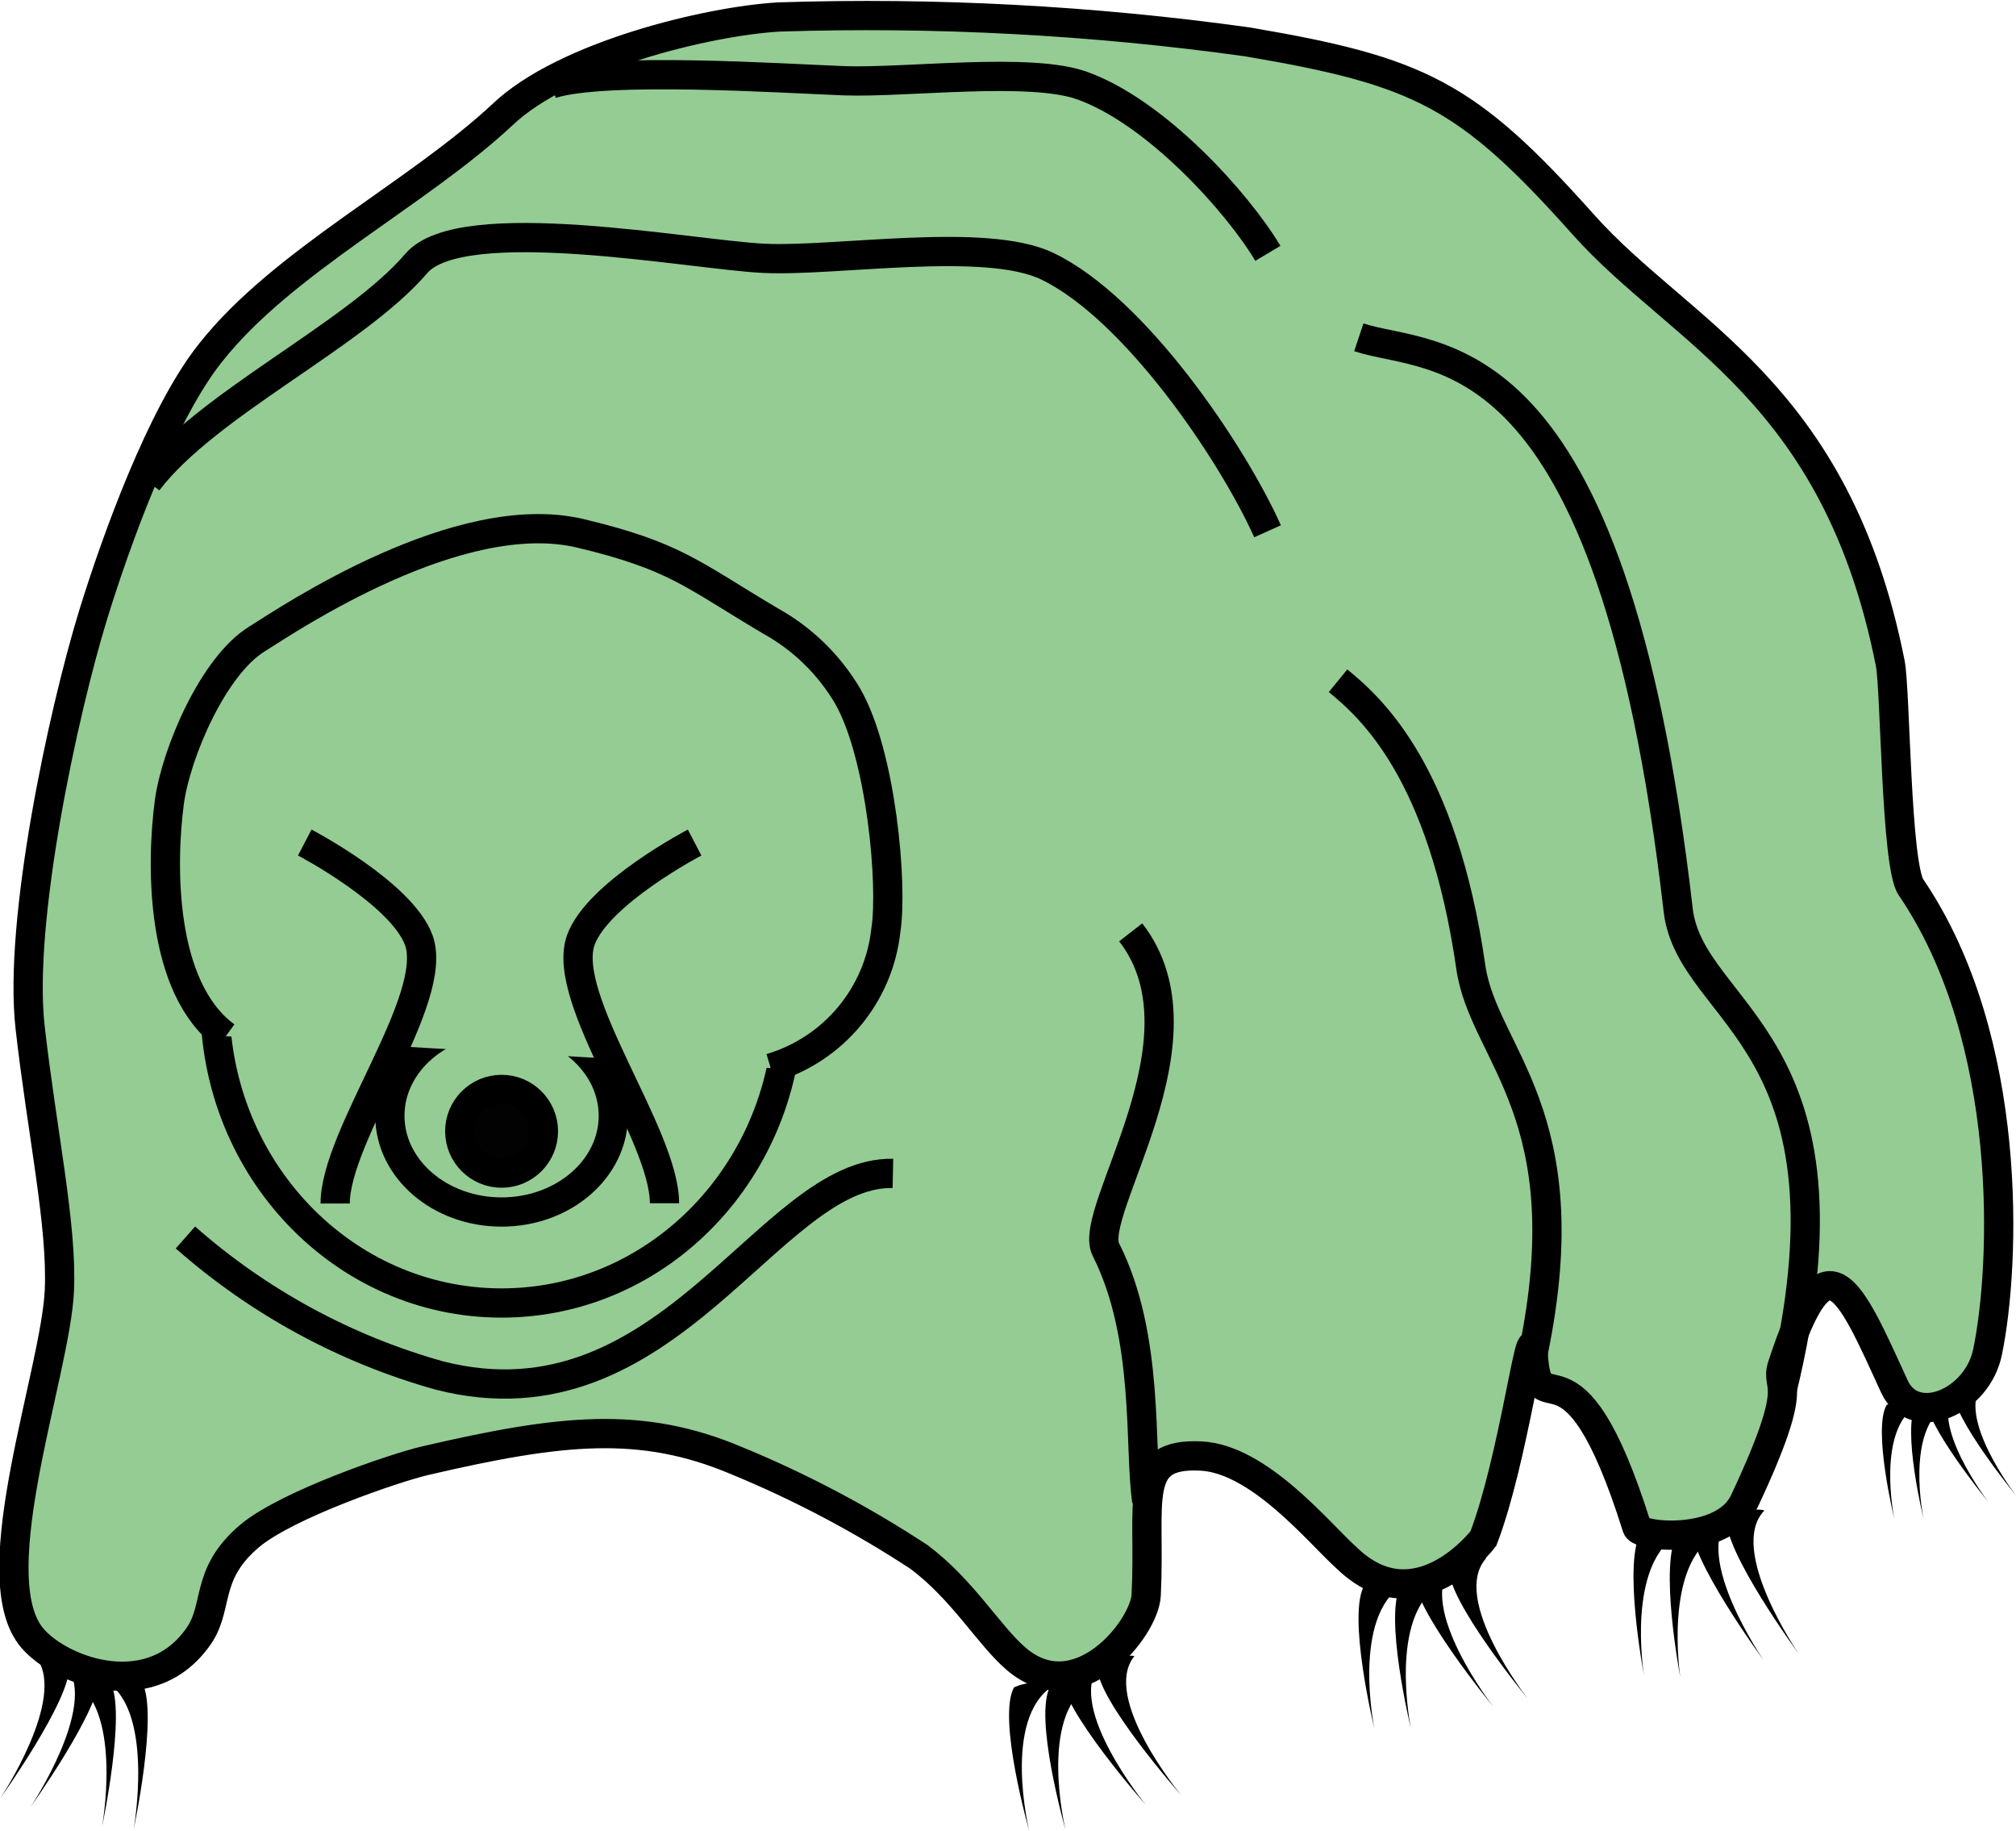
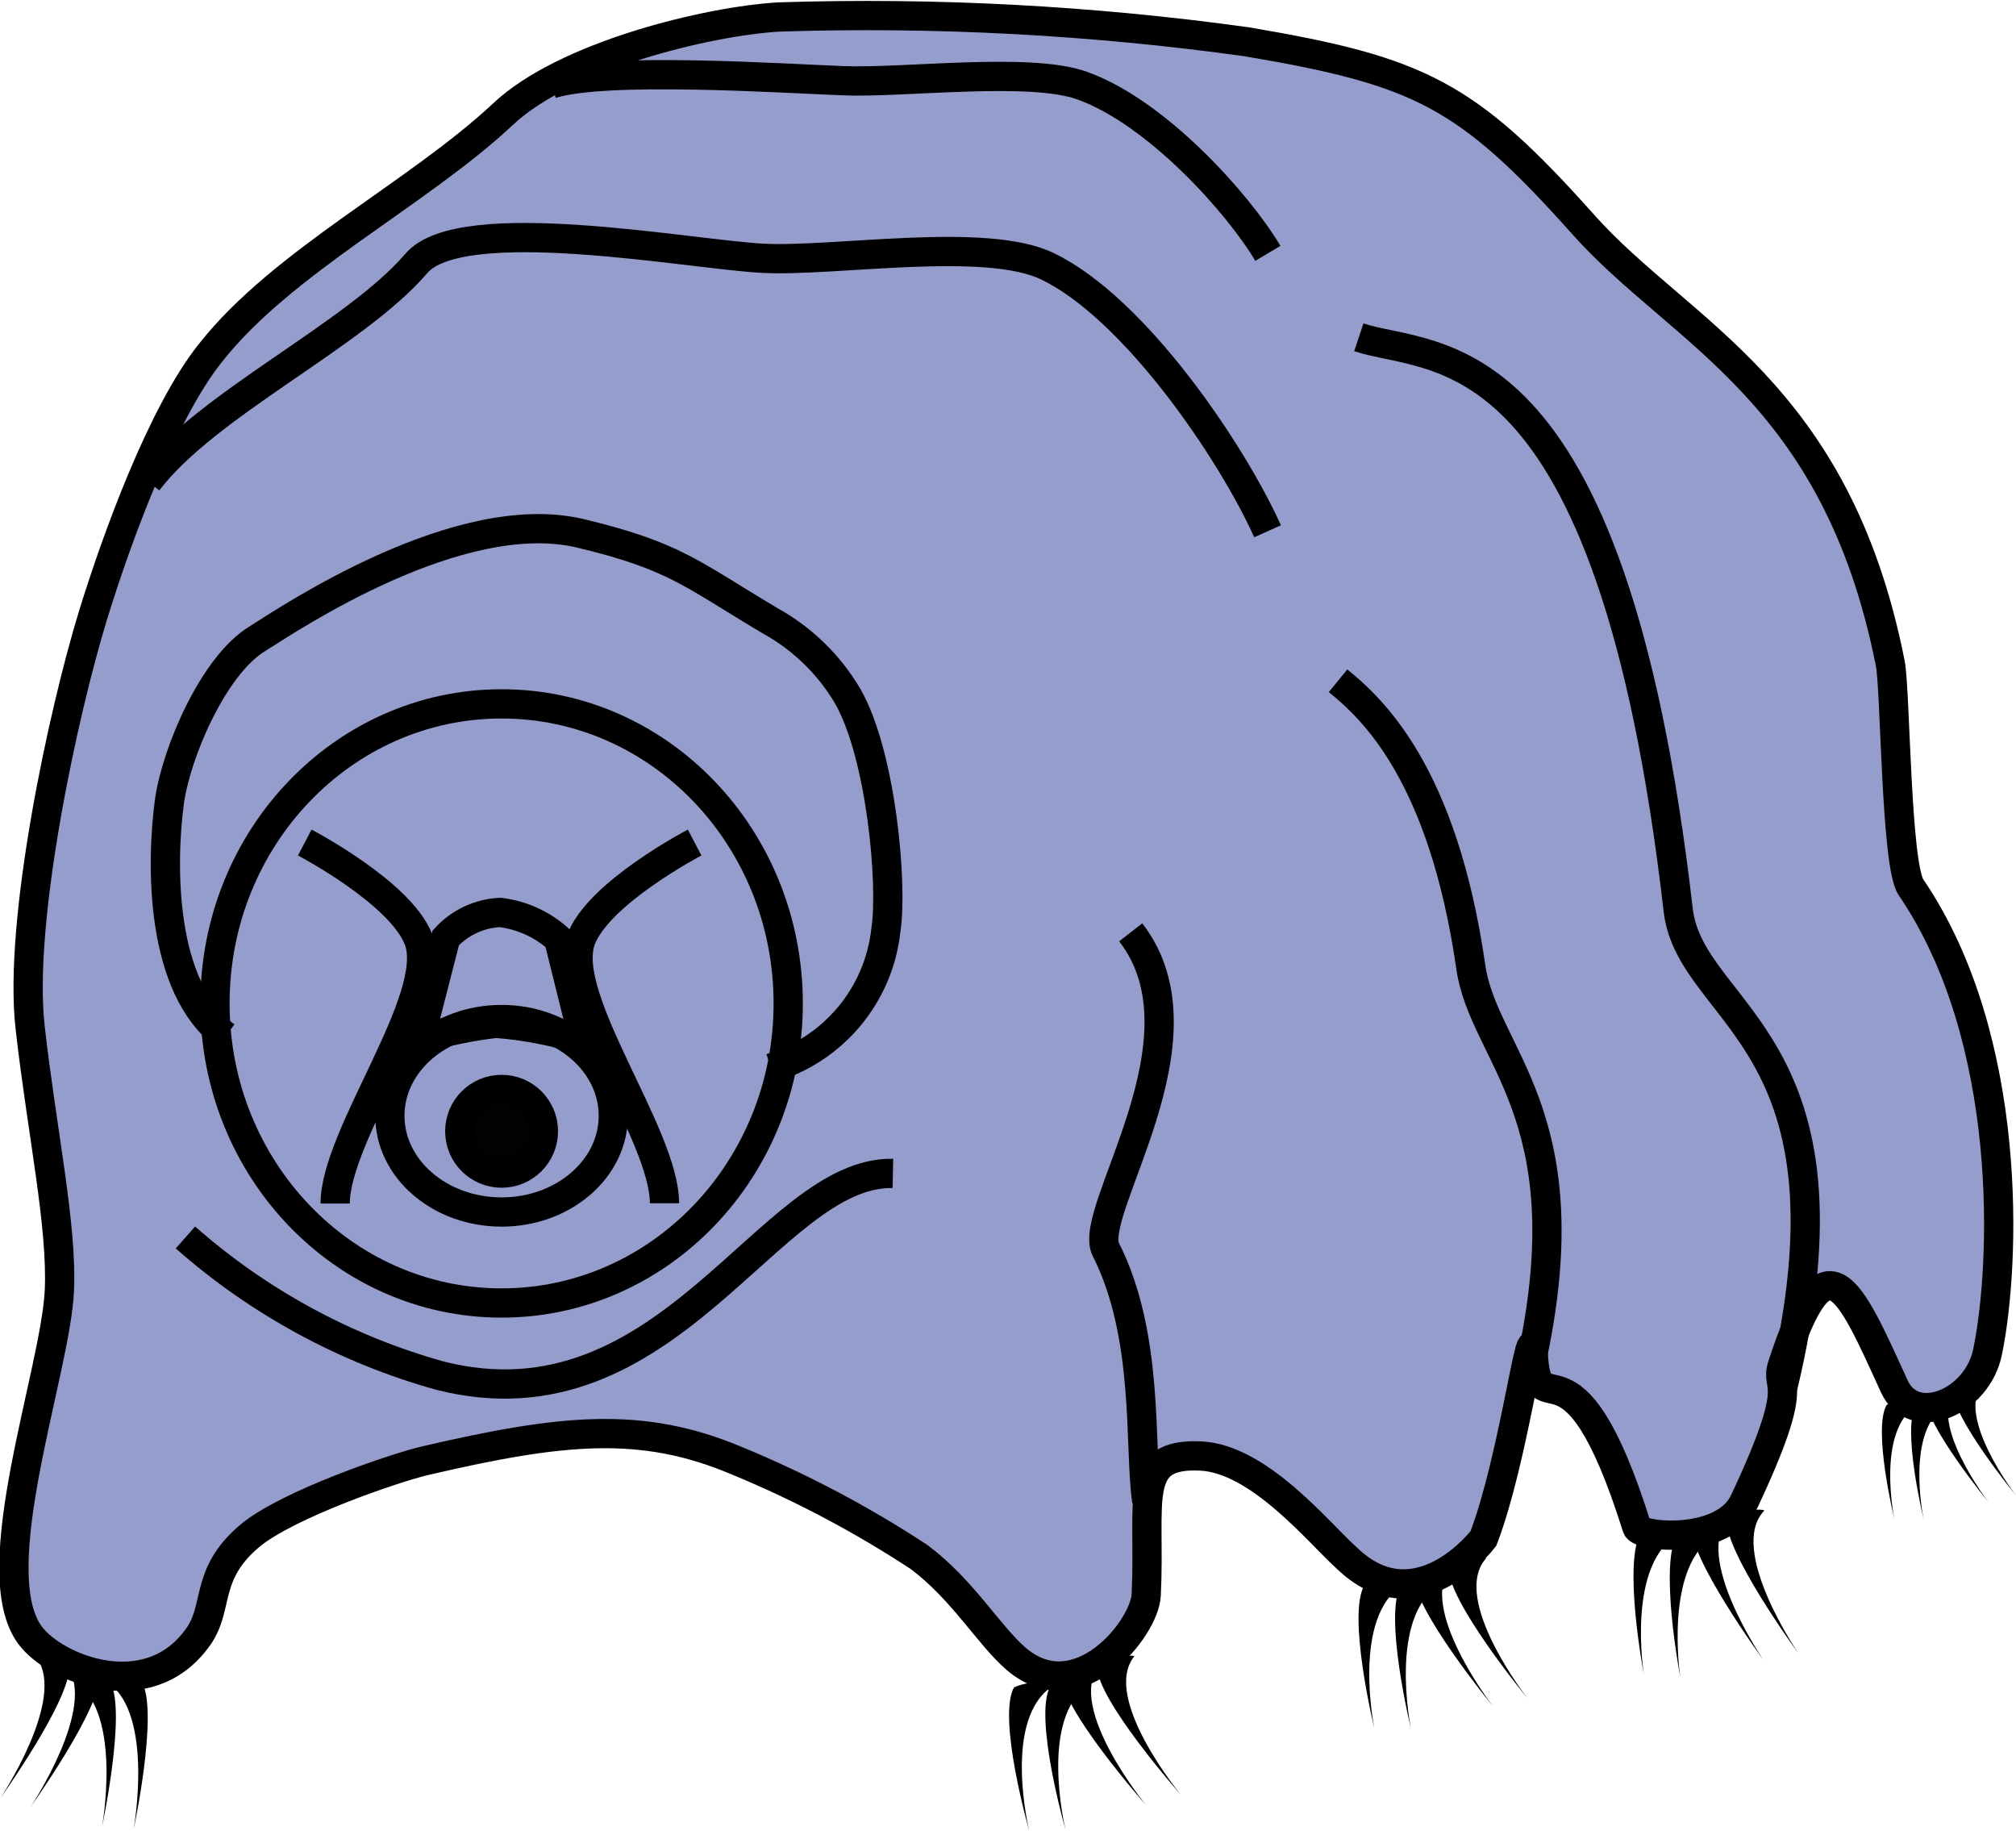
- <svg xmlns="http://www.w3.org/2000/svg" id="svg78" version="1.1" y="0px" x="0px" viewBox="0 0 68.93 62.57" data-name="Слой 1">
+ <svg xmlns="http://www.w3.org/2000/svg" data-name="Слой 1" viewBox="0 0 68.93 62.57" x="0px" y="0px" version="1.1" id="svg78">
  <defs id="defs4">
    <style id="style2">.cls-1{fill:none;}.cls-1,.cls-2{stroke:#000;stroke-miterlimit:10;}.cls-2{fill:#020202;}</style>
  </defs>
-   <path id="path8" transform="translate(-5.43 -9.47)" d="M7.93,33.59c4.85-3.26,7.37-7.72,10.14-9.15,1.82-.94,7.77-0.3,9.81-0.18s6.26-.75,8,0.27C38.36,26,41.1,30.9,42.1,33.59" class="cls-1" />
-   <path style="fill:#94cc94;fill-opacity:1" id="path10" transform="translate(-5.43 -9.47)" d="M46.48,59.24c-2.37-.11-1.7,1.54-1.86,4.75-0.05,1.14-2.33,4-4.45,2.18-0.94-.81-1.82-2.36-3.32-3.48a37.18,37.18,0,0,0-6.23-3.29c-3.27-1.38-6-1.08-10.65,0-1,.23-4.71,1.49-6,2.57-1.61,1.36-1,2.48-1.83,3.54-1.7,2.27-4.83,1-5.68-.14-1.64-2.2.87-9,1-11.78,0.1-2.25-.59-5.39-1-9S7.58,33.85,8.62,30.47c0.78-2.53,2.34-6.85,4-8.93,2.46-3.13,7.08-5.43,10-8.16,2.11-2,7-3.19,9.45-3.33a94.28,94.28,0,0,1,16,.85c5.89,1,7.51,1.78,11.49,6.24,3.34,3.75,8.65,5.67,10.5,15,0.18,0.89.19,6.91,0.71,7.66C74.31,45,74,52.73,73.39,55.67c-0.34,1.73-2.52,2.65-3.19,1.19-1.56-3.41-2.33-5.32-3.83-.71-0.28.86,0.71,0.37-1.3,4.64-0.7,1.5-3.56,1.23-3.67.89-2.27-7.24-3.41-3.12-3.55-6-0.06-1.29-.67,3.69-1.7,6.38,0,0-2.27,3-4.68.66C50.55,61.9,48.49,59.33,46.48,59.24Z" class="cls-1" />
-   <ellipse style="stroke:#000000" id="ellipse12" ry="10.24" rx="9.8" cy="34.3" cx="17.15" class="cls-1" />
-   <ellipse id="ellipse14" ry="3.29" rx="3.82" cy="38.14" cx="17.15" class="cls-1" />
-   <path id="path16" transform="translate(-5.43 -9.47)" d="M19.78,45l0.89-3.47a2.69,2.69,0,0,1,1.86-.87,3.64,3.64,0,0,1,2,.91l0.86,3.47a12.86,12.86,0,0,0-3-.59A13.92,13.92,0,0,0,19.78,45Z" class="cls-1" />
-   <circle id="circle18" r="1.43" cy="38.67" cx="17.15" class="cls-2" />
-   <path style="fill:#94cc94;fill-opacity:1" id="path20" transform="translate(-5.43 -9.47)" d="M13.15,44.89c-2.26-1.65-2.21-5.89-1.93-8,0.23-1.69,1.51-4.67,3-5.58,1.14-.72,6.91-4.59,11.05-3.61,3.26,0.78,3.81,1.4,6.51,3a7,7,0,0,1,2.63,2.56c1.15,2,1.55,6.44,1.31,8a5.54,5.54,0,0,1-3.94,4.72" class="cls-1" />
-   <path id="path22" transform="translate(-5.43 -9.47)" d="M11.77,51.77a22.17,22.17,0,0,0,8.69,4.72c7.84,2,11.26-7,15.5-6.91" class="cls-1" />
-   <path id="path24" transform="translate(-5.43 -9.47)" d="M44.64,60.78c-0.27-1.79.11-5.62-1.4-8.6-0.66-1.3,3.69-7.19.85-10.84" class="cls-1" />
-   <path id="path26" transform="translate(-5.43 -9.47)" d="M51.89,21c2.55,0.85,8.62-.39,10.92,19.58C63.24,44.23,69.28,45,66.36,57" class="cls-1" />
-   <path id="path28" transform="translate(-5.43 -9.47)" d="M51.18,32.74c1.14,0.93,3.58,3.12,4.54,9.79,0.43,3,3.83,5,2.13,13.19" class="cls-1" />
-   <path id="path30" transform="translate(-5.43 -9.47)" d="M10.48,25.93c2-2.64,7.08-5,9.18-7.45,1.54-1.82,9.41-.3,11.88-0.18s7.58-.75,9.7.27c3,1.44,6.32,6.37,7.53,9.06" class="cls-1" />
-   <path id="path32" transform="translate(-5.43 -9.47)" d="M24.28,12.34c1.85-.59,7.91-0.19,10-0.11s6.38-.48,8.16.17c2.53,0.91,5.31,4,6.34,5.73" class="cls-1" />
-   <path id="path34" transform="translate(-5.43 -9.47)" d="M53.42,63.64a1.74,1.74,0,0,0-1.33,0c-0.62,1,.33,4.91.33,4.91S51.63,64.7,53.42,63.64Z" />
-   <path id="path36" transform="translate(-5.43 -9.47)" d="M54.67,63.64a1.74,1.74,0,0,0-1.33,0c-0.62,1,.33,4.91.33,4.91S52.88,64.7,54.67,63.64Z" />
-   <path id="path38" transform="translate(-5.43 -9.47)" d="M55.05,63c0.06-.07-1.24,0-1.27.3-0.1,1.1,2.7,4.5,2.7,4.5S53.85,64.41,55.05,63Z" />
-   <path id="path40" transform="translate(-5.43 -9.47)" d="M56.24,62.74c0.06-.07-1.24,0-1.27.3-0.1,1.1,2.7,4.5,2.7,4.5S55,64.13,56.24,62.74Z" />
-   <path id="path42" transform="translate(-5.43 -9.47)" d="M62.89,61.88a1.74,1.74,0,0,0-1.33-.07c-0.67,1,.08,4.92.08,4.92S61,62.84,62.89,61.88Z" />
-   <path id="path44" transform="translate(-5.43 -9.47)" d="M64.13,61.94a1.74,1.74,0,0,0-1.33-.07c-0.67,1,.08,4.92.08,4.92S62.29,62.9,64.13,61.94Z" />
-   <path id="path46" transform="translate(-5.43 -9.47)" d="M64.55,61.34c0.06-.07-1.24-0.07-1.28.24-0.15,1.09,2.46,4.64,2.46,4.64S63.28,62.66,64.55,61.34Z" />
-   <path id="path48" transform="translate(-5.43 -9.47)" d="M65.75,61.11c0.06-.07-1.24-0.07-1.28.24C64.32,62.44,66.93,66,66.93,66S64.48,62.44,65.75,61.11Z" />
-   <path id="path50" transform="translate(-5.43 -9.47)" d="M71,57.49a1.38,1.38,0,0,0-1.06,0c-0.49.82,0.26,3.9,0.26,3.9S69.56,58.33,71,57.49Z" />
-   <path id="path52" transform="translate(-5.43 -9.47)" d="M72,57.49a1.38,1.38,0,0,0-1.06,0c-0.49.82,0.26,3.9,0.26,3.9S70.55,58.33,72,57.49Z" />
-   <path id="path54" transform="translate(-5.43 -9.47)" d="M72.28,57a1.33,1.33,0,0,0-1,.24c-0.08.87,2.14,3.58,2.14,3.58S71.33,58.1,72.28,57Z" />
-   <path id="path56" transform="translate(-5.43 -9.47)" d="M73.22,56.77a1.33,1.33,0,0,0-1,.24c-0.08.87,2.14,3.58,2.14,3.58S72.27,57.88,73.22,56.77Z" />
-   <path id="path58" transform="translate(-5.43 -9.47)" d="M41.43,67.1a1.74,1.74,0,0,0-1.33.05c-0.58,1.05.52,4.9,0.52,4.9S39.68,68.22,41.43,67.1Z" />
-   <path id="path60" transform="translate(-5.43 -9.47)" d="M42.67,67.06a1.74,1.74,0,0,0-1.33.05c-0.58,1.05.52,4.9,0.52,4.9S40.93,68.18,42.67,67.06Z" />
-   <path id="path62" transform="translate(-5.43 -9.47)" d="M43,66.42c0.06-.07-1.24,0-1.26.35-0.05,1.1,2.87,4.4,2.87,4.4S41.89,67.85,43,66.42Z" />
-   <path id="path64" transform="translate(-5.43 -9.47)" d="M44.21,66.09c0.06-.07-1.24,0-1.26.35-0.05,1.1,2.87,4.4,2.87,4.4S43.07,67.52,44.21,66.09Z" />
-   <path id="path66" transform="translate(-5.43 -9.47)" d="M9.14,67a1.34,1.34,0,0,1,1.16,0C10.84,68.08,10,72,10,72S10.7,68.1,9.14,67Z" />
-   <path id="path68" transform="translate(-5.43 -9.47)" d="M8.05,67a1.34,1.34,0,0,1,1.16,0c0.54,1-.29,4.91-0.29,4.91S9.61,68.1,8.05,67Z" />
-   <path id="path70" transform="translate(-5.43 -9.47)" d="M7.72,66.43a1.31,1.31,0,0,1,1.11.3c0.08,1.1-2.35,4.5-2.35,4.5S8.76,67.81,7.72,66.43Z" />
-   <path id="path72" transform="translate(-5.43 -9.47)" d="M6.68,66.14a1.31,1.31,0,0,1,1.11.3c0.08,1.1-2.35,4.5-2.35,4.5S7.72,67.53,6.68,66.14Z" />
-   <path id="path74" transform="translate(-5.43 -9.47)" d="M29.18,38.27S25.87,40,25.29,41.6c-0.72,2,2.86,6.65,2.86,9" class="cls-1" />
-   <path id="path76" transform="translate(-5.43 -9.47)" d="M15.85,38.27s3.31,1.73,3.9,3.34c0.72,2-2.86,6.65-2.86,9" class="cls-1" />
+   <path class="cls-1" d="M7.93,33.59c4.85-3.26,7.37-7.72,10.14-9.15,1.82-.94,7.77-0.3,9.81-0.18s6.26-.75,8,0.27C38.36,26,41.1,30.9,42.1,33.59" transform="translate(-5.43 -9.47)" id="path8" />
+   <path class="cls-1" d="M46.48,59.24c-2.37-.11-1.7,1.54-1.86,4.75-0.05,1.14-2.33,4-4.45,2.18-0.94-.81-1.82-2.36-3.32-3.48a37.18,37.18,0,0,0-6.23-3.29c-3.27-1.38-6-1.08-10.65,0-1,.23-4.71,1.49-6,2.57-1.61,1.36-1,2.48-1.83,3.54-1.7,2.27-4.83,1-5.68-.14-1.64-2.2.87-9,1-11.78,0.1-2.25-.59-5.39-1-9S7.58,33.85,8.62,30.47c0.78-2.53,2.34-6.85,4-8.93,2.46-3.13,7.08-5.43,10-8.16,2.11-2,7-3.19,9.45-3.33a94.28,94.28,0,0,1,16,.85c5.89,1,7.51,1.78,11.49,6.24,3.34,3.75,8.65,5.67,10.5,15,0.18,0.89.19,6.91,0.71,7.66C74.31,45,74,52.73,73.39,55.67c-0.34,1.73-2.52,2.65-3.19,1.19-1.56-3.41-2.33-5.32-3.83-.71-0.28.86,0.71,0.37-1.3,4.64-0.7,1.5-3.56,1.23-3.67.89-2.27-7.24-3.41-3.12-3.55-6-0.06-1.29-.67,3.69-1.7,6.38,0,0-2.27,3-4.68.66C50.55,61.9,48.49,59.33,46.48,59.24Z" transform="translate(-5.43 -9.47)" id="path10" style="fill:#949dcc;fill-opacity:1" />
+   <ellipse class="cls-1" cx="17.15" cy="34.3" rx="9.8" ry="10.24" id="ellipse12" style="stroke:#000000" />
+   <ellipse class="cls-1" cx="17.15" cy="38.14" rx="3.82" ry="3.29" id="ellipse14" />
+   <path class="cls-1" d="M19.78,45l0.89-3.47a2.69,2.69,0,0,1,1.86-.87,3.64,3.64,0,0,1,2,.91l0.86,3.47a12.86,12.86,0,0,0-3-.59A13.92,13.92,0,0,0,19.78,45Z" transform="translate(-5.43 -9.47)" id="path16" />
+   <circle class="cls-2" cx="17.15" cy="38.67" r="1.43" id="circle18" />
+   <path class="cls-1" d="M13.15,44.89c-2.26-1.65-2.21-5.89-1.93-8,0.23-1.69,1.51-4.67,3-5.58,1.14-.72,6.91-4.59,11.05-3.61,3.26,0.78,3.81,1.4,6.51,3a7,7,0,0,1,2.63,2.56c1.15,2,1.55,6.44,1.31,8a5.54,5.54,0,0,1-3.94,4.72" transform="translate(-5.43 -9.47)" id="path20" style="fill:none;fill-opacity:1" />
+   <path class="cls-1" d="M11.77,51.77a22.17,22.17,0,0,0,8.69,4.72c7.84,2,11.26-7,15.5-6.91" transform="translate(-5.43 -9.47)" id="path22" />
+   <path class="cls-1" d="M44.64,60.78c-0.27-1.79.11-5.62-1.4-8.6-0.66-1.3,3.69-7.19.85-10.84" transform="translate(-5.43 -9.47)" id="path24" />
+   <path class="cls-1" d="M51.89,21c2.55,0.85,8.62-.39,10.92,19.58C63.24,44.23,69.28,45,66.36,57" transform="translate(-5.43 -9.47)" id="path26" />
+   <path class="cls-1" d="M51.18,32.74c1.14,0.93,3.58,3.12,4.54,9.79,0.43,3,3.83,5,2.13,13.19" transform="translate(-5.43 -9.47)" id="path28" />
+   <path class="cls-1" d="M10.48,25.93c2-2.64,7.08-5,9.18-7.45,1.54-1.82,9.41-.3,11.88-0.18s7.58-.75,9.7.27c3,1.44,6.32,6.37,7.53,9.06" transform="translate(-5.43 -9.47)" id="path30" />
+   <path class="cls-1" d="M24.28,12.34c1.85-.59,7.91-0.19,10-0.11s6.38-.48,8.16.17c2.53,0.91,5.31,4,6.34,5.73" transform="translate(-5.43 -9.47)" id="path32" />
+   <path d="M53.42,63.64a1.74,1.74,0,0,0-1.33,0c-0.62,1,.33,4.91.33,4.91S51.63,64.7,53.42,63.64Z" transform="translate(-5.43 -9.47)" id="path34" />
+   <path d="M54.67,63.64a1.74,1.74,0,0,0-1.33,0c-0.62,1,.33,4.91.33,4.91S52.88,64.7,54.67,63.64Z" transform="translate(-5.43 -9.47)" id="path36" />
+   <path d="M55.05,63c0.06-.07-1.24,0-1.27.3-0.1,1.1,2.7,4.5,2.7,4.5S53.85,64.41,55.05,63Z" transform="translate(-5.43 -9.47)" id="path38" />
+   <path d="M56.24,62.74c0.06-.07-1.24,0-1.27.3-0.1,1.1,2.7,4.5,2.7,4.5S55,64.13,56.24,62.74Z" transform="translate(-5.43 -9.47)" id="path40" />
+   <path d="M62.89,61.88a1.74,1.74,0,0,0-1.33-.07c-0.67,1,.08,4.92.08,4.92S61,62.84,62.89,61.88Z" transform="translate(-5.43 -9.47)" id="path42" />
+   <path d="M64.13,61.94a1.74,1.74,0,0,0-1.33-.07c-0.67,1,.08,4.92.08,4.92S62.29,62.9,64.13,61.94Z" transform="translate(-5.43 -9.47)" id="path44" />
+   <path d="M64.55,61.34c0.06-.07-1.24-0.07-1.28.24-0.15,1.09,2.46,4.64,2.46,4.64S63.28,62.66,64.55,61.34Z" transform="translate(-5.43 -9.47)" id="path46" />
+   <path d="M65.75,61.11c0.06-.07-1.24-0.07-1.28.24C64.32,62.44,66.93,66,66.93,66S64.48,62.44,65.75,61.11Z" transform="translate(-5.43 -9.47)" id="path48" />
+   <path d="M71,57.49a1.38,1.38,0,0,0-1.06,0c-0.49.82,0.26,3.9,0.26,3.9S69.56,58.33,71,57.49Z" transform="translate(-5.43 -9.47)" id="path50" />
+   <path d="M72,57.49a1.38,1.38,0,0,0-1.06,0c-0.49.82,0.26,3.9,0.26,3.9S70.55,58.33,72,57.49Z" transform="translate(-5.43 -9.47)" id="path52" />
+   <path d="M72.28,57a1.33,1.33,0,0,0-1,.24c-0.08.87,2.14,3.58,2.14,3.58S71.33,58.1,72.28,57Z" transform="translate(-5.43 -9.47)" id="path54" />
+   <path d="M73.22,56.77a1.33,1.33,0,0,0-1,.24c-0.08.87,2.14,3.58,2.14,3.58S72.27,57.88,73.22,56.77Z" transform="translate(-5.43 -9.47)" id="path56" />
+   <path d="M41.43,67.1a1.74,1.74,0,0,0-1.33.05c-0.58,1.05.52,4.9,0.52,4.9S39.68,68.22,41.43,67.1Z" transform="translate(-5.43 -9.47)" id="path58" />
+   <path d="M42.67,67.06a1.74,1.74,0,0,0-1.33.05c-0.58,1.05.52,4.9,0.52,4.9S40.93,68.18,42.67,67.06Z" transform="translate(-5.43 -9.47)" id="path60" />
+   <path d="M43,66.42c0.06-.07-1.24,0-1.26.35-0.05,1.1,2.87,4.4,2.87,4.4S41.89,67.85,43,66.42Z" transform="translate(-5.43 -9.47)" id="path62" />
+   <path d="M44.21,66.09c0.06-.07-1.24,0-1.26.35-0.05,1.1,2.87,4.4,2.87,4.4S43.07,67.52,44.21,66.09Z" transform="translate(-5.43 -9.47)" id="path64" />
+   <path d="M9.14,67a1.34,1.34,0,0,1,1.16,0C10.84,68.08,10,72,10,72S10.7,68.1,9.14,67Z" transform="translate(-5.43 -9.47)" id="path66" />
+   <path d="M8.05,67a1.34,1.34,0,0,1,1.16,0c0.54,1-.29,4.91-0.29,4.91S9.61,68.1,8.05,67Z" transform="translate(-5.43 -9.47)" id="path68" />
+   <path d="M7.72,66.43a1.31,1.31,0,0,1,1.11.3c0.08,1.1-2.35,4.5-2.35,4.5S8.76,67.81,7.72,66.43Z" transform="translate(-5.43 -9.47)" id="path70" />
+   <path d="M6.68,66.14a1.31,1.31,0,0,1,1.11.3c0.08,1.1-2.35,4.5-2.35,4.5S7.72,67.53,6.68,66.14Z" transform="translate(-5.43 -9.47)" id="path72" />
+   <path class="cls-1" d="M29.18,38.27S25.87,40,25.29,41.6c-0.72,2,2.86,6.65,2.86,9" transform="translate(-5.43 -9.47)" id="path74" />
+   <path class="cls-1" d="M15.85,38.27s3.31,1.73,3.9,3.34c0.72,2-2.86,6.65-2.86,9" transform="translate(-5.43 -9.47)" id="path76" />
</svg>
